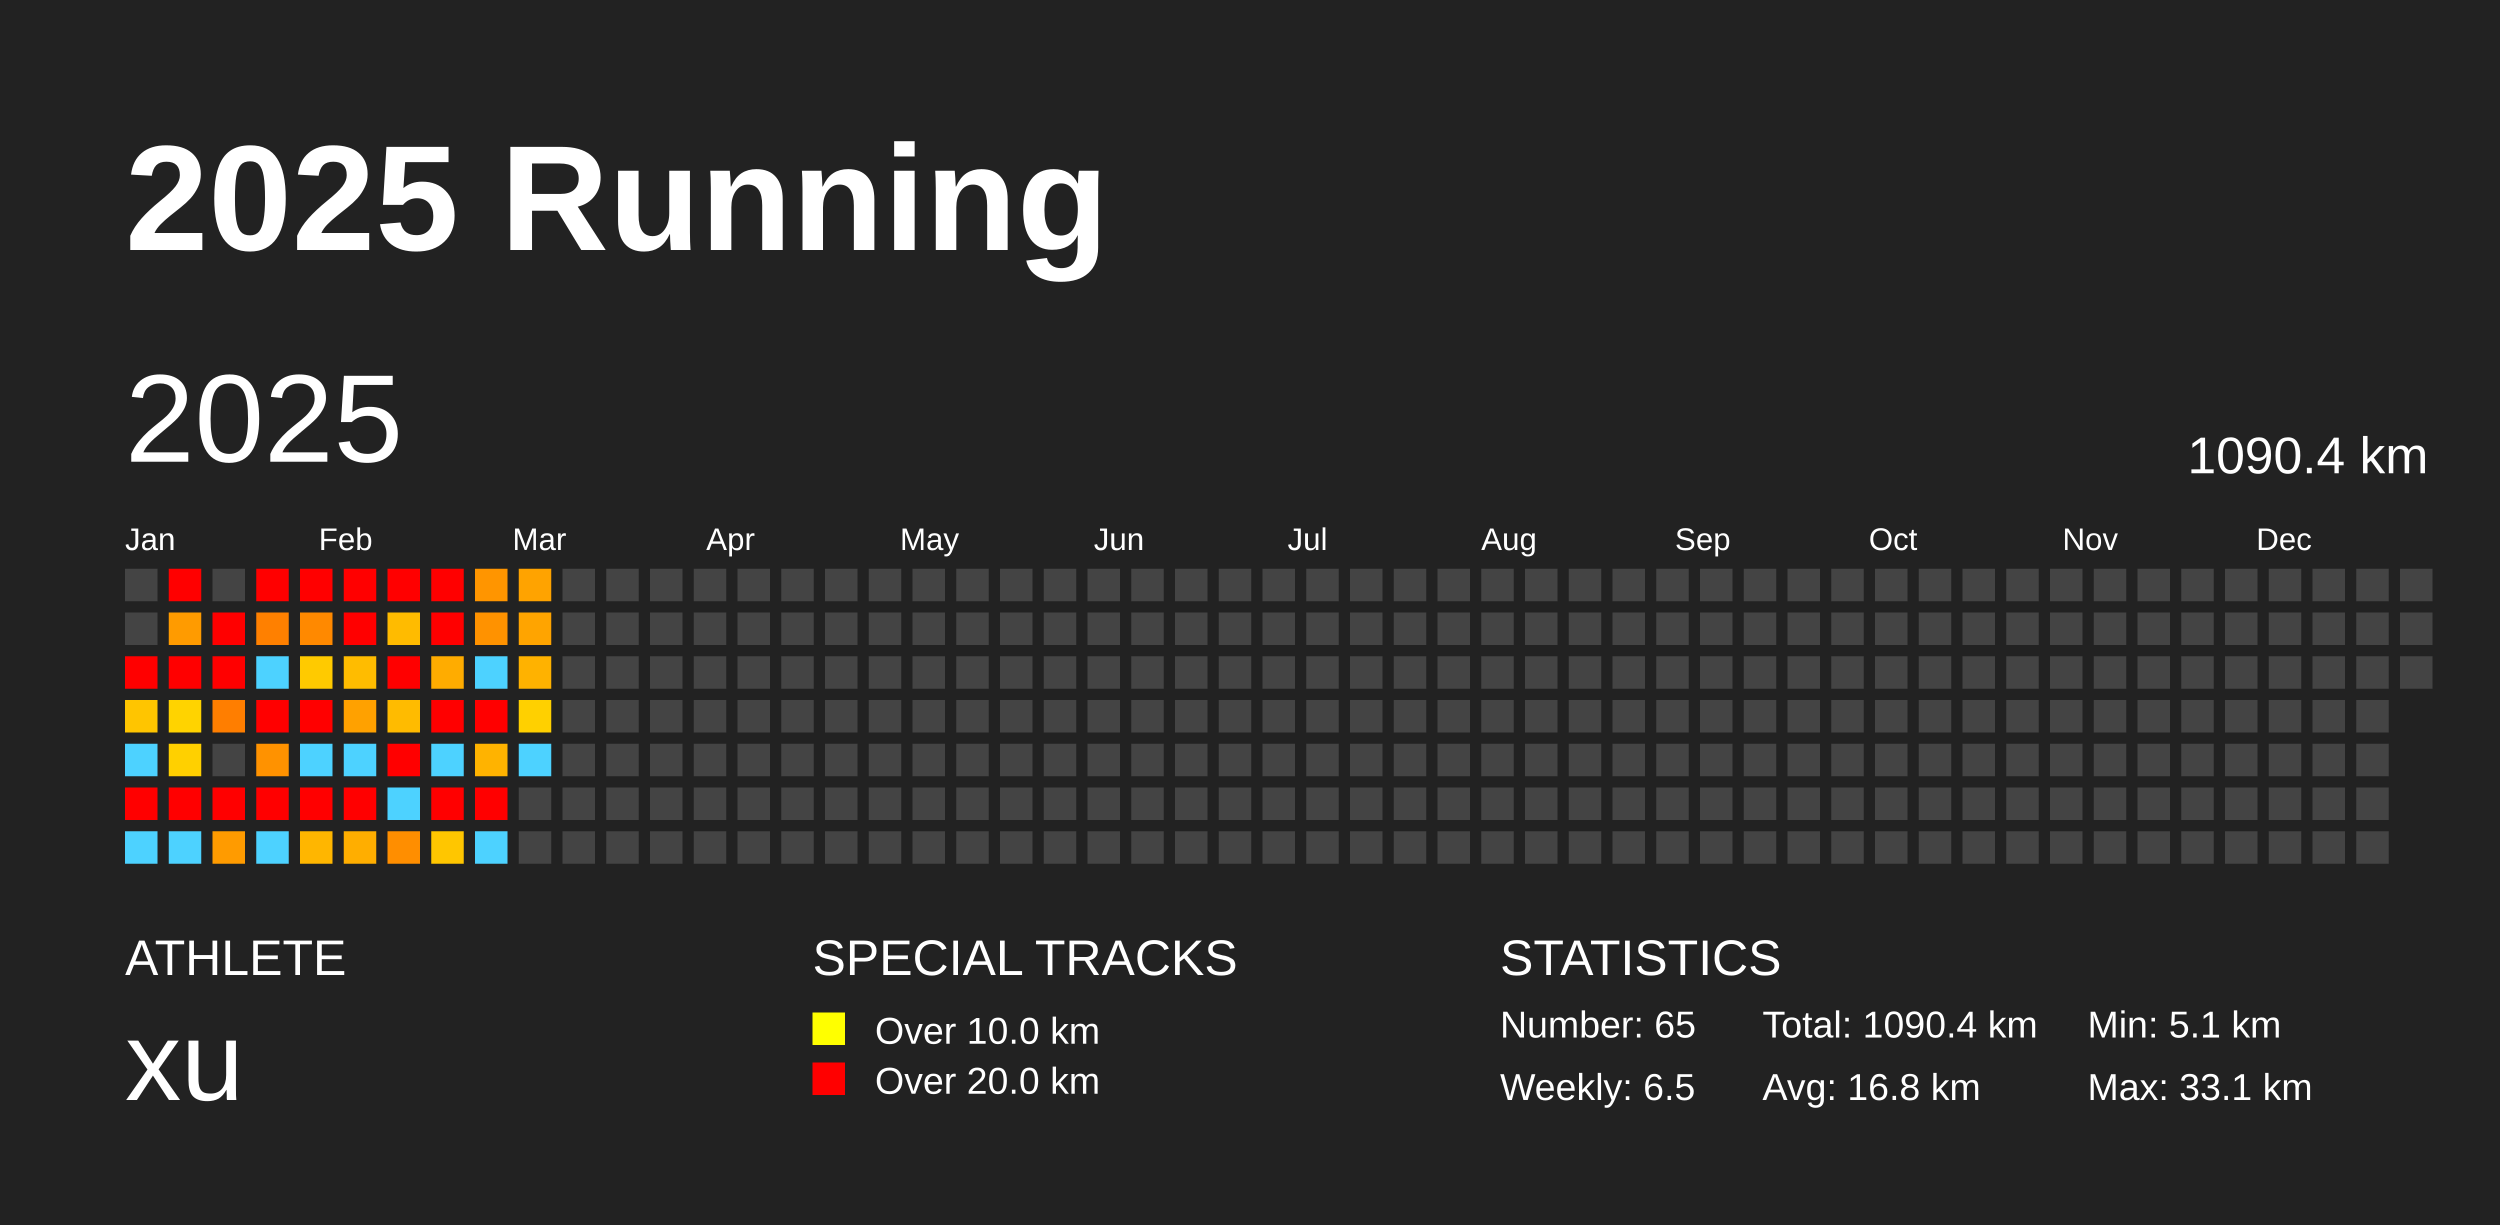
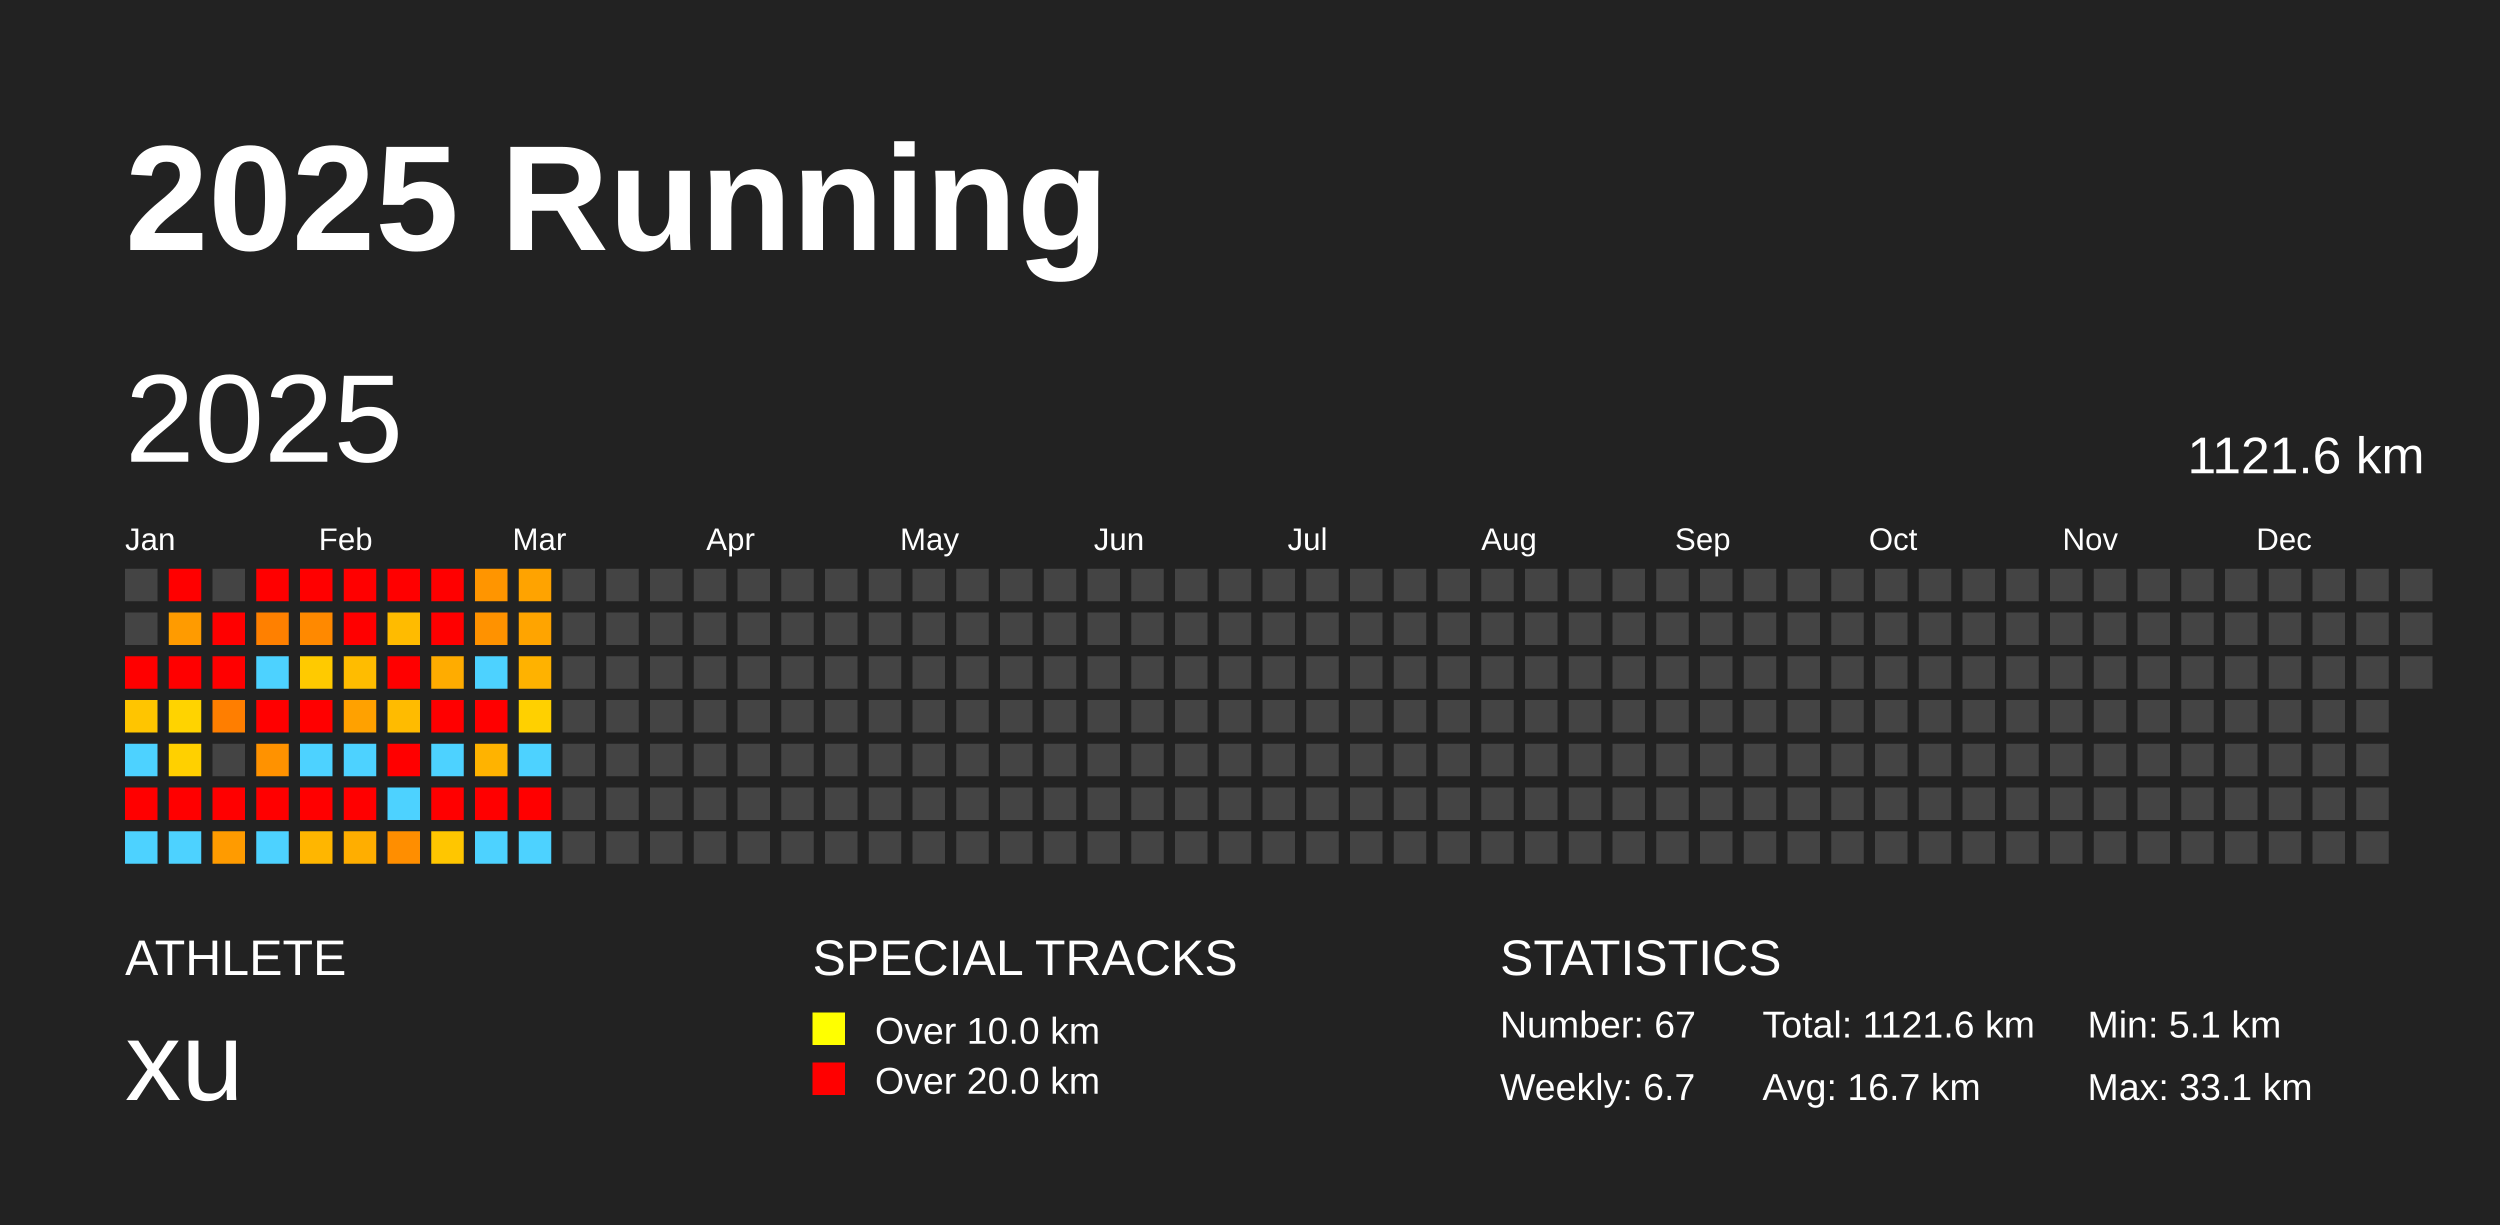
<svg xmlns="http://www.w3.org/2000/svg" baseProfile="full" height="98mm" version="1.1" viewBox="0,0,200,98" width="200mm">
  <defs />
  <rect fill="#222222" height="98" width="200" x="0" y="0" />
  <text fill="#FFFFFF" style="font-size:12px; font-family:Arial; font-weight:bold;" x="10" y="20">2025 Running</text>
  <text fill="#FFFFFF" style="font-size:4px; font-family:Arial" x="10" y="78">ATHLETE</text>
  <text fill="#FFFFFF" style="font-size:9px; font-family:Arial" x="10" y="88">xu</text>
  <text fill="#FFFFFF" style="font-size:4px; font-family:Arial" x="65" y="78">SPECIAL TRACKS</text>
  <rect fill="yellow" height="2.6" width="2.6" x="65" y="81" />
  <text fill="#FFFFFF" style="font-size:3px; font-family:Arial" x="70" y="83.5">Over 10.0 km</text>
  <rect fill="red" height="2.6" width="2.6" x="65" y="85" />
  <text fill="#FFFFFF" style="font-size:3px; font-family:Arial" x="70" y="87.5">Over 20.0 km</text>
  <text fill="#FFFFFF" style="font-size:4px; font-family:Arial" x="120" y="78">STATISTICS</text>
-   <text fill="#FFFFFF" style="font-size:3px; font-family:Arial" x="120" y="83">Number: 65</text>
-   <text fill="#FFFFFF" style="font-size:3px; font-family:Arial" x="120" y="88">Weekly: 6.5</text>
-   <text fill="#FFFFFF" style="font-size:3px; font-family:Arial" x="141" y="83">Total: 1090.4 km</text>
-   <text fill="#FFFFFF" style="font-size:3px; font-family:Arial" x="141" y="88">Avg: 16.8 km</text>
+   <text fill="#FFFFFF" style="font-size:3px; font-family:Arial" x="120" y="83">Number: 67</text>
+   <text fill="#FFFFFF" style="font-size:3px; font-family:Arial" x="120" y="88">Weekly: 6.7</text>
+   <text fill="#FFFFFF" style="font-size:3px; font-family:Arial" x="141" y="83">Total: 1121.6 km</text>
+   <text fill="#FFFFFF" style="font-size:3px; font-family:Arial" x="141" y="88">Avg: 16.7 km</text>
  <text fill="#FFFFFF" style="font-size:3px; font-family:Arial" x="167" y="83">Min: 5.1 km</text>
  <text fill="#FFFFFF" style="font-size:3px; font-family:Arial" x="167" y="88">Max: 33.1 km</text>
  <text dominant-baseline="hanging" fill="#FFFFFF" style="font-size:10.0px; font-family:Arial;" x="10" y="30">2025</text>
-   <text dominant-baseline="hanging" fill="#FFFFFF" style="font-size:4.125px; font-family:Arial;" x="175" y="35">1090.4 km</text>
+   <text dominant-baseline="hanging" fill="#FFFFFF" style="font-size:4.125px; font-family:Arial;" x="175" y="35">1121.6 km</text>
  <text fill="#FFFFFF" style="font-size:2.5px; font-family:Arial" x="10.0" y="44">Jan</text>
  <text fill="#FFFFFF" style="font-size:2.5px; font-family:Arial" x="25.5" y="44">Feb</text>
  <text fill="#FFFFFF" style="font-size:2.5px; font-family:Arial" x="41.0" y="44">Mar</text>
  <text fill="#FFFFFF" style="font-size:2.5px; font-family:Arial" x="56.5" y="44">Apr</text>
  <text fill="#FFFFFF" style="font-size:2.5px; font-family:Arial" x="72.0" y="44">May</text>
  <text fill="#FFFFFF" style="font-size:2.5px; font-family:Arial" x="87.5" y="44">Jun</text>
  <text fill="#FFFFFF" style="font-size:2.5px; font-family:Arial" x="103.0" y="44">Jul</text>
  <text fill="#FFFFFF" style="font-size:2.5px; font-family:Arial" x="118.5" y="44">Aug</text>
  <text fill="#FFFFFF" style="font-size:2.5px; font-family:Arial" x="134.0" y="44">Sep</text>
  <text fill="#FFFFFF" style="font-size:2.5px; font-family:Arial" x="149.5" y="44">Oct</text>
  <text fill="#FFFFFF" style="font-size:2.5px; font-family:Arial" x="165.0" y="44">Nov</text>
  <text fill="#FFFFFF" style="font-size:2.5px; font-family:Arial" x="180.5" y="44">Dec</text>
  <rect fill="#444444" height="2.6" width="2.6" x="10.0" y="45.5" />
  <rect fill="#444444" height="2.6" width="2.6" x="10.0" y="49.0" />
  <rect fill="red" height="2.6" width="2.6" x="10.0" y="52.5" />
  <rect fill="#ffc500" height="2.6" width="2.6" x="10.0" y="56.0" />
  <rect fill="#4dd2ff" height="2.6" width="2.6" x="10.0" y="59.5" />
  <rect fill="red" height="2.6" width="2.6" x="10.0" y="63.0" />
  <rect fill="#4dd2ff" height="2.6" width="2.6" x="10.0" y="66.5" />
  <rect fill="red" height="2.6" width="2.6" x="13.5" y="45.5" />
  <rect fill="#ff9b00" height="2.6" width="2.6" x="13.5" y="49.0" />
  <rect fill="red" height="2.6" width="2.6" x="13.5" y="52.5" />
  <rect fill="#ffd300" height="2.6" width="2.6" x="13.5" y="56.0" />
  <rect fill="#ffd000" height="2.6" width="2.6" x="13.5" y="59.5" />
  <rect fill="red" height="2.6" width="2.6" x="13.5" y="63.0" />
  <rect fill="#4dd2ff" height="2.6" width="2.6" x="13.5" y="66.5" />
  <rect fill="#444444" height="2.6" width="2.6" x="17.0" y="45.5" />
  <rect fill="red" height="2.6" width="2.6" x="17.0" y="49.0" />
  <rect fill="red" height="2.6" width="2.6" x="17.0" y="52.5" />
  <rect fill="#ff7e00" height="2.6" width="2.6" x="17.0" y="56.0" />
  <rect fill="#444444" height="2.6" width="2.6" x="17.0" y="59.5" />
  <rect fill="red" height="2.6" width="2.6" x="17.0" y="63.0" />
  <rect fill="#ff9b00" height="2.6" width="2.6" x="17.0" y="66.5" />
  <rect fill="red" height="2.6" width="2.6" x="20.5" y="45.5" />
  <rect fill="#ff8000" height="2.6" width="2.6" x="20.5" y="49.0" />
  <rect fill="#4dd2ff" height="2.6" width="2.6" x="20.5" y="52.5" />
  <rect fill="red" height="2.6" width="2.6" x="20.5" y="56.0" />
  <rect fill="#ff9200" height="2.6" width="2.6" x="20.5" y="59.5" />
  <rect fill="red" height="2.6" width="2.6" x="20.5" y="63.0" />
  <rect fill="#4dd2ff" height="2.6" width="2.6" x="20.5" y="66.5" />
  <rect fill="red" height="2.6" width="2.6" x="24.0" y="45.5" />
  <rect fill="#ff8900" height="2.6" width="2.6" x="24.0" y="49.0" />
  <rect fill="#ffca00" height="2.6" width="2.6" x="24.0" y="52.5" />
  <rect fill="red" height="2.6" width="2.6" x="24.0" y="56.0" />
  <rect fill="#4dd2ff" height="2.6" width="2.6" x="24.0" y="59.5" />
  <rect fill="red" height="2.6" width="2.6" x="24.0" y="63.0" />
  <rect fill="#ffb600" height="2.6" width="2.6" x="24.0" y="66.5" />
  <rect fill="red" height="2.6" width="2.6" x="27.5" y="45.5" />
  <rect fill="red" height="2.6" width="2.6" x="27.5" y="49.0" />
  <rect fill="#ffbc00" height="2.6" width="2.6" x="27.5" y="52.5" />
  <rect fill="#ffa100" height="2.6" width="2.6" x="27.5" y="56.0" />
  <rect fill="#4dd2ff" height="2.6" width="2.6" x="27.5" y="59.5" />
  <rect fill="red" height="2.6" width="2.6" x="27.5" y="63.0" />
  <rect fill="#ffae00" height="2.6" width="2.6" x="27.5" y="66.5" />
  <rect fill="red" height="2.6" width="2.6" x="31.0" y="45.5" />
  <rect fill="#ffbb00" height="2.6" width="2.6" x="31.0" y="49.0" />
  <rect fill="red" height="2.6" width="2.6" x="31.0" y="52.5" />
  <rect fill="#ffbb00" height="2.6" width="2.6" x="31.0" y="56.0" />
  <rect fill="red" height="2.6" width="2.6" x="31.0" y="59.5" />
  <rect fill="#4dd2ff" height="2.6" width="2.6" x="31.0" y="63.0" />
  <rect fill="#ff8e00" height="2.6" width="2.6" x="31.0" y="66.5" />
  <rect fill="red" height="2.6" width="2.6" x="34.5" y="45.5" />
  <rect fill="red" height="2.6" width="2.6" x="34.5" y="49.0" />
  <rect fill="#ffac00" height="2.6" width="2.6" x="34.5" y="52.5" />
  <rect fill="red" height="2.6" width="2.6" x="34.5" y="56.0" />
  <rect fill="#4dd2ff" height="2.6" width="2.6" x="34.5" y="59.5" />
  <rect fill="red" height="2.6" width="2.6" x="34.5" y="63.0" />
  <rect fill="#ffc600" height="2.6" width="2.6" x="34.5" y="66.5" />
  <rect fill="#ff9500" height="2.6" width="2.6" x="38.0" y="45.5" />
  <rect fill="#ff9200" height="2.6" width="2.6" x="38.0" y="49.0" />
  <rect fill="#4dd2ff" height="2.6" width="2.6" x="38.0" y="52.5" />
  <rect fill="red" height="2.6" width="2.6" x="38.0" y="56.0" />
  <rect fill="#ffb300" height="2.6" width="2.6" x="38.0" y="59.5" />
  <rect fill="red" height="2.6" width="2.6" x="38.0" y="63.0" />
  <rect fill="#4dd2ff" height="2.6" width="2.6" x="38.0" y="66.5" />
  <rect fill="#ffa300" height="2.6" width="2.6" x="41.5" y="45.5" />
  <rect fill="#ffa400" height="2.6" width="2.6" x="41.5" y="49.0" />
  <rect fill="#ffb200" height="2.6" width="2.6" x="41.5" y="52.5" />
  <rect fill="#ffd000" height="2.6" width="2.6" x="41.5" y="56.0" />
  <rect fill="#4dd2ff" height="2.6" width="2.6" x="41.5" y="59.5" />
-   <rect fill="#444444" height="2.6" width="2.6" x="41.5" y="63.0" />
-   <rect fill="#444444" height="2.6" width="2.6" x="41.5" y="66.5" />
+   <rect fill="red" height="2.6" width="2.6" x="41.5" y="63.0" />
+   <rect fill="#4dd2ff" height="2.6" width="2.6" x="41.5" y="66.5" />
  <rect fill="#444444" height="2.6" width="2.6" x="45.0" y="45.5" />
  <rect fill="#444444" height="2.6" width="2.6" x="45.0" y="49.0" />
  <rect fill="#444444" height="2.6" width="2.6" x="45.0" y="52.5" />
  <rect fill="#444444" height="2.6" width="2.6" x="45.0" y="56.0" />
  <rect fill="#444444" height="2.6" width="2.6" x="45.0" y="59.5" />
  <rect fill="#444444" height="2.6" width="2.6" x="45.0" y="63.0" />
  <rect fill="#444444" height="2.6" width="2.6" x="45.0" y="66.5" />
  <rect fill="#444444" height="2.6" width="2.6" x="48.5" y="45.5" />
  <rect fill="#444444" height="2.6" width="2.6" x="48.5" y="49.0" />
  <rect fill="#444444" height="2.6" width="2.6" x="48.5" y="52.5" />
  <rect fill="#444444" height="2.6" width="2.6" x="48.5" y="56.0" />
  <rect fill="#444444" height="2.6" width="2.6" x="48.5" y="59.5" />
  <rect fill="#444444" height="2.6" width="2.6" x="48.5" y="63.0" />
  <rect fill="#444444" height="2.6" width="2.6" x="48.5" y="66.5" />
  <rect fill="#444444" height="2.6" width="2.6" x="52.0" y="45.5" />
  <rect fill="#444444" height="2.6" width="2.6" x="52.0" y="49.0" />
  <rect fill="#444444" height="2.6" width="2.6" x="52.0" y="52.5" />
  <rect fill="#444444" height="2.6" width="2.6" x="52.0" y="56.0" />
  <rect fill="#444444" height="2.6" width="2.6" x="52.0" y="59.5" />
  <rect fill="#444444" height="2.6" width="2.6" x="52.0" y="63.0" />
  <rect fill="#444444" height="2.6" width="2.6" x="52.0" y="66.5" />
  <rect fill="#444444" height="2.6" width="2.6" x="55.5" y="45.5" />
  <rect fill="#444444" height="2.6" width="2.6" x="55.5" y="49.0" />
  <rect fill="#444444" height="2.6" width="2.6" x="55.5" y="52.5" />
  <rect fill="#444444" height="2.6" width="2.6" x="55.5" y="56.0" />
  <rect fill="#444444" height="2.6" width="2.6" x="55.5" y="59.5" />
  <rect fill="#444444" height="2.6" width="2.6" x="55.5" y="63.0" />
  <rect fill="#444444" height="2.6" width="2.6" x="55.5" y="66.5" />
  <rect fill="#444444" height="2.6" width="2.6" x="59.0" y="45.5" />
  <rect fill="#444444" height="2.6" width="2.6" x="59.0" y="49.0" />
  <rect fill="#444444" height="2.6" width="2.6" x="59.0" y="52.5" />
  <rect fill="#444444" height="2.6" width="2.6" x="59.0" y="56.0" />
  <rect fill="#444444" height="2.6" width="2.6" x="59.0" y="59.5" />
  <rect fill="#444444" height="2.6" width="2.6" x="59.0" y="63.0" />
  <rect fill="#444444" height="2.6" width="2.6" x="59.0" y="66.5" />
  <rect fill="#444444" height="2.6" width="2.6" x="62.5" y="45.5" />
  <rect fill="#444444" height="2.6" width="2.6" x="62.5" y="49.0" />
  <rect fill="#444444" height="2.6" width="2.6" x="62.5" y="52.5" />
  <rect fill="#444444" height="2.6" width="2.6" x="62.5" y="56.0" />
  <rect fill="#444444" height="2.6" width="2.6" x="62.5" y="59.5" />
  <rect fill="#444444" height="2.6" width="2.6" x="62.5" y="63.0" />
  <rect fill="#444444" height="2.6" width="2.6" x="62.5" y="66.5" />
  <rect fill="#444444" height="2.6" width="2.6" x="66.0" y="45.5" />
  <rect fill="#444444" height="2.6" width="2.6" x="66.0" y="49.0" />
  <rect fill="#444444" height="2.6" width="2.6" x="66.0" y="52.5" />
  <rect fill="#444444" height="2.6" width="2.6" x="66.0" y="56.0" />
  <rect fill="#444444" height="2.6" width="2.6" x="66.0" y="59.5" />
  <rect fill="#444444" height="2.6" width="2.6" x="66.0" y="63.0" />
  <rect fill="#444444" height="2.6" width="2.6" x="66.0" y="66.5" />
  <rect fill="#444444" height="2.6" width="2.6" x="69.5" y="45.5" />
  <rect fill="#444444" height="2.6" width="2.6" x="69.5" y="49.0" />
  <rect fill="#444444" height="2.6" width="2.6" x="69.5" y="52.5" />
  <rect fill="#444444" height="2.6" width="2.6" x="69.5" y="56.0" />
  <rect fill="#444444" height="2.6" width="2.6" x="69.5" y="59.5" />
  <rect fill="#444444" height="2.6" width="2.6" x="69.5" y="63.0" />
  <rect fill="#444444" height="2.6" width="2.6" x="69.5" y="66.5" />
  <rect fill="#444444" height="2.6" width="2.6" x="73.0" y="45.5" />
  <rect fill="#444444" height="2.6" width="2.6" x="73.0" y="49.0" />
  <rect fill="#444444" height="2.6" width="2.6" x="73.0" y="52.5" />
  <rect fill="#444444" height="2.6" width="2.6" x="73.0" y="56.0" />
  <rect fill="#444444" height="2.6" width="2.6" x="73.0" y="59.5" />
  <rect fill="#444444" height="2.6" width="2.6" x="73.0" y="63.0" />
  <rect fill="#444444" height="2.6" width="2.6" x="73.0" y="66.5" />
  <rect fill="#444444" height="2.6" width="2.6" x="76.5" y="45.5" />
  <rect fill="#444444" height="2.6" width="2.6" x="76.5" y="49.0" />
  <rect fill="#444444" height="2.6" width="2.6" x="76.5" y="52.5" />
  <rect fill="#444444" height="2.6" width="2.6" x="76.5" y="56.0" />
  <rect fill="#444444" height="2.6" width="2.6" x="76.5" y="59.5" />
  <rect fill="#444444" height="2.6" width="2.6" x="76.5" y="63.0" />
  <rect fill="#444444" height="2.6" width="2.6" x="76.5" y="66.5" />
  <rect fill="#444444" height="2.6" width="2.6" x="80.0" y="45.5" />
  <rect fill="#444444" height="2.6" width="2.6" x="80.0" y="49.0" />
  <rect fill="#444444" height="2.6" width="2.6" x="80.0" y="52.5" />
  <rect fill="#444444" height="2.6" width="2.6" x="80.0" y="56.0" />
  <rect fill="#444444" height="2.6" width="2.6" x="80.0" y="59.5" />
  <rect fill="#444444" height="2.6" width="2.6" x="80.0" y="63.0" />
  <rect fill="#444444" height="2.6" width="2.6" x="80.0" y="66.5" />
  <rect fill="#444444" height="2.6" width="2.6" x="83.5" y="45.5" />
  <rect fill="#444444" height="2.6" width="2.6" x="83.5" y="49.0" />
  <rect fill="#444444" height="2.6" width="2.6" x="83.5" y="52.5" />
  <rect fill="#444444" height="2.6" width="2.6" x="83.5" y="56.0" />
  <rect fill="#444444" height="2.6" width="2.6" x="83.5" y="59.5" />
  <rect fill="#444444" height="2.6" width="2.6" x="83.5" y="63.0" />
  <rect fill="#444444" height="2.6" width="2.6" x="83.5" y="66.5" />
  <rect fill="#444444" height="2.6" width="2.6" x="87.0" y="45.5" />
  <rect fill="#444444" height="2.6" width="2.6" x="87.0" y="49.0" />
  <rect fill="#444444" height="2.6" width="2.6" x="87.0" y="52.5" />
  <rect fill="#444444" height="2.6" width="2.6" x="87.0" y="56.0" />
  <rect fill="#444444" height="2.6" width="2.6" x="87.0" y="59.5" />
  <rect fill="#444444" height="2.6" width="2.6" x="87.0" y="63.0" />
  <rect fill="#444444" height="2.6" width="2.6" x="87.0" y="66.5" />
  <rect fill="#444444" height="2.6" width="2.6" x="90.5" y="45.5" />
  <rect fill="#444444" height="2.6" width="2.6" x="90.5" y="49.0" />
  <rect fill="#444444" height="2.6" width="2.6" x="90.5" y="52.5" />
  <rect fill="#444444" height="2.6" width="2.6" x="90.5" y="56.0" />
  <rect fill="#444444" height="2.6" width="2.6" x="90.5" y="59.5" />
  <rect fill="#444444" height="2.6" width="2.6" x="90.5" y="63.0" />
  <rect fill="#444444" height="2.6" width="2.6" x="90.5" y="66.5" />
  <rect fill="#444444" height="2.6" width="2.6" x="94.0" y="45.5" />
  <rect fill="#444444" height="2.6" width="2.6" x="94.0" y="49.0" />
  <rect fill="#444444" height="2.6" width="2.6" x="94.0" y="52.5" />
  <rect fill="#444444" height="2.6" width="2.6" x="94.0" y="56.0" />
  <rect fill="#444444" height="2.6" width="2.6" x="94.0" y="59.5" />
  <rect fill="#444444" height="2.6" width="2.6" x="94.0" y="63.0" />
  <rect fill="#444444" height="2.6" width="2.6" x="94.0" y="66.5" />
  <rect fill="#444444" height="2.6" width="2.6" x="97.5" y="45.5" />
  <rect fill="#444444" height="2.6" width="2.6" x="97.5" y="49.0" />
  <rect fill="#444444" height="2.6" width="2.6" x="97.5" y="52.5" />
  <rect fill="#444444" height="2.6" width="2.6" x="97.5" y="56.0" />
  <rect fill="#444444" height="2.6" width="2.6" x="97.5" y="59.5" />
  <rect fill="#444444" height="2.6" width="2.6" x="97.5" y="63.0" />
  <rect fill="#444444" height="2.6" width="2.6" x="97.5" y="66.5" />
  <rect fill="#444444" height="2.6" width="2.6" x="101.0" y="45.5" />
  <rect fill="#444444" height="2.6" width="2.6" x="101.0" y="49.0" />
  <rect fill="#444444" height="2.6" width="2.6" x="101.0" y="52.5" />
  <rect fill="#444444" height="2.6" width="2.6" x="101.0" y="56.0" />
  <rect fill="#444444" height="2.6" width="2.6" x="101.0" y="59.5" />
  <rect fill="#444444" height="2.6" width="2.6" x="101.0" y="63.0" />
  <rect fill="#444444" height="2.6" width="2.6" x="101.0" y="66.5" />
  <rect fill="#444444" height="2.6" width="2.6" x="104.5" y="45.5" />
  <rect fill="#444444" height="2.6" width="2.6" x="104.5" y="49.0" />
  <rect fill="#444444" height="2.6" width="2.6" x="104.5" y="52.5" />
  <rect fill="#444444" height="2.6" width="2.6" x="104.5" y="56.0" />
  <rect fill="#444444" height="2.6" width="2.6" x="104.5" y="59.5" />
  <rect fill="#444444" height="2.6" width="2.6" x="104.5" y="63.0" />
  <rect fill="#444444" height="2.6" width="2.6" x="104.5" y="66.5" />
  <rect fill="#444444" height="2.6" width="2.6" x="108.0" y="45.5" />
  <rect fill="#444444" height="2.6" width="2.6" x="108.0" y="49.0" />
  <rect fill="#444444" height="2.6" width="2.6" x="108.0" y="52.5" />
  <rect fill="#444444" height="2.6" width="2.6" x="108.0" y="56.0" />
  <rect fill="#444444" height="2.6" width="2.6" x="108.0" y="59.5" />
  <rect fill="#444444" height="2.6" width="2.6" x="108.0" y="63.0" />
  <rect fill="#444444" height="2.6" width="2.6" x="108.0" y="66.5" />
  <rect fill="#444444" height="2.6" width="2.6" x="111.5" y="45.5" />
  <rect fill="#444444" height="2.6" width="2.6" x="111.5" y="49.0" />
  <rect fill="#444444" height="2.6" width="2.6" x="111.5" y="52.5" />
  <rect fill="#444444" height="2.6" width="2.6" x="111.5" y="56.0" />
  <rect fill="#444444" height="2.6" width="2.6" x="111.5" y="59.5" />
  <rect fill="#444444" height="2.6" width="2.6" x="111.5" y="63.0" />
  <rect fill="#444444" height="2.6" width="2.6" x="111.5" y="66.5" />
  <rect fill="#444444" height="2.6" width="2.6" x="115.0" y="45.5" />
  <rect fill="#444444" height="2.6" width="2.6" x="115.0" y="49.0" />
  <rect fill="#444444" height="2.6" width="2.6" x="115.0" y="52.5" />
  <rect fill="#444444" height="2.6" width="2.6" x="115.0" y="56.0" />
  <rect fill="#444444" height="2.6" width="2.6" x="115.0" y="59.5" />
  <rect fill="#444444" height="2.6" width="2.6" x="115.0" y="63.0" />
  <rect fill="#444444" height="2.6" width="2.6" x="115.0" y="66.5" />
  <rect fill="#444444" height="2.6" width="2.6" x="118.5" y="45.5" />
  <rect fill="#444444" height="2.6" width="2.6" x="118.5" y="49.0" />
  <rect fill="#444444" height="2.6" width="2.6" x="118.5" y="52.5" />
  <rect fill="#444444" height="2.6" width="2.6" x="118.5" y="56.0" />
  <rect fill="#444444" height="2.6" width="2.6" x="118.5" y="59.5" />
  <rect fill="#444444" height="2.6" width="2.6" x="118.5" y="63.0" />
  <rect fill="#444444" height="2.6" width="2.6" x="118.5" y="66.5" />
  <rect fill="#444444" height="2.6" width="2.6" x="122.0" y="45.5" />
  <rect fill="#444444" height="2.6" width="2.6" x="122.0" y="49.0" />
  <rect fill="#444444" height="2.6" width="2.6" x="122.0" y="52.5" />
  <rect fill="#444444" height="2.6" width="2.6" x="122.0" y="56.0" />
  <rect fill="#444444" height="2.6" width="2.6" x="122.0" y="59.5" />
  <rect fill="#444444" height="2.6" width="2.6" x="122.0" y="63.0" />
  <rect fill="#444444" height="2.6" width="2.6" x="122.0" y="66.5" />
  <rect fill="#444444" height="2.6" width="2.6" x="125.5" y="45.5" />
  <rect fill="#444444" height="2.6" width="2.6" x="125.5" y="49.0" />
  <rect fill="#444444" height="2.6" width="2.6" x="125.5" y="52.5" />
  <rect fill="#444444" height="2.6" width="2.6" x="125.5" y="56.0" />
  <rect fill="#444444" height="2.6" width="2.6" x="125.5" y="59.5" />
  <rect fill="#444444" height="2.6" width="2.6" x="125.5" y="63.0" />
  <rect fill="#444444" height="2.6" width="2.6" x="125.5" y="66.5" />
  <rect fill="#444444" height="2.6" width="2.6" x="129.0" y="45.5" />
  <rect fill="#444444" height="2.6" width="2.6" x="129.0" y="49.0" />
  <rect fill="#444444" height="2.6" width="2.6" x="129.0" y="52.5" />
  <rect fill="#444444" height="2.6" width="2.6" x="129.0" y="56.0" />
  <rect fill="#444444" height="2.6" width="2.6" x="129.0" y="59.5" />
  <rect fill="#444444" height="2.6" width="2.6" x="129.0" y="63.0" />
  <rect fill="#444444" height="2.6" width="2.6" x="129.0" y="66.5" />
  <rect fill="#444444" height="2.6" width="2.6" x="132.5" y="45.5" />
  <rect fill="#444444" height="2.6" width="2.6" x="132.5" y="49.0" />
  <rect fill="#444444" height="2.6" width="2.6" x="132.5" y="52.5" />
  <rect fill="#444444" height="2.6" width="2.6" x="132.5" y="56.0" />
  <rect fill="#444444" height="2.6" width="2.6" x="132.5" y="59.5" />
  <rect fill="#444444" height="2.6" width="2.6" x="132.5" y="63.0" />
  <rect fill="#444444" height="2.6" width="2.6" x="132.5" y="66.5" />
  <rect fill="#444444" height="2.6" width="2.6" x="136.0" y="45.5" />
  <rect fill="#444444" height="2.6" width="2.6" x="136.0" y="49.0" />
  <rect fill="#444444" height="2.6" width="2.6" x="136.0" y="52.5" />
  <rect fill="#444444" height="2.6" width="2.6" x="136.0" y="56.0" />
  <rect fill="#444444" height="2.6" width="2.6" x="136.0" y="59.5" />
  <rect fill="#444444" height="2.6" width="2.6" x="136.0" y="63.0" />
  <rect fill="#444444" height="2.6" width="2.6" x="136.0" y="66.5" />
  <rect fill="#444444" height="2.6" width="2.6" x="139.5" y="45.5" />
  <rect fill="#444444" height="2.6" width="2.6" x="139.5" y="49.0" />
  <rect fill="#444444" height="2.6" width="2.6" x="139.5" y="52.5" />
  <rect fill="#444444" height="2.6" width="2.6" x="139.5" y="56.0" />
  <rect fill="#444444" height="2.6" width="2.6" x="139.5" y="59.5" />
  <rect fill="#444444" height="2.6" width="2.6" x="139.5" y="63.0" />
  <rect fill="#444444" height="2.6" width="2.6" x="139.5" y="66.5" />
  <rect fill="#444444" height="2.6" width="2.6" x="143.0" y="45.5" />
  <rect fill="#444444" height="2.6" width="2.6" x="143.0" y="49.0" />
  <rect fill="#444444" height="2.6" width="2.6" x="143.0" y="52.5" />
  <rect fill="#444444" height="2.6" width="2.6" x="143.0" y="56.0" />
  <rect fill="#444444" height="2.6" width="2.6" x="143.0" y="59.5" />
  <rect fill="#444444" height="2.6" width="2.6" x="143.0" y="63.0" />
  <rect fill="#444444" height="2.6" width="2.6" x="143.0" y="66.5" />
  <rect fill="#444444" height="2.6" width="2.6" x="146.5" y="45.5" />
  <rect fill="#444444" height="2.6" width="2.6" x="146.5" y="49.0" />
  <rect fill="#444444" height="2.6" width="2.6" x="146.5" y="52.5" />
  <rect fill="#444444" height="2.6" width="2.6" x="146.5" y="56.0" />
  <rect fill="#444444" height="2.6" width="2.6" x="146.5" y="59.5" />
  <rect fill="#444444" height="2.6" width="2.6" x="146.5" y="63.0" />
  <rect fill="#444444" height="2.6" width="2.6" x="146.5" y="66.5" />
  <rect fill="#444444" height="2.6" width="2.6" x="150.0" y="45.5" />
  <rect fill="#444444" height="2.6" width="2.6" x="150.0" y="49.0" />
  <rect fill="#444444" height="2.6" width="2.6" x="150.0" y="52.5" />
  <rect fill="#444444" height="2.6" width="2.6" x="150.0" y="56.0" />
  <rect fill="#444444" height="2.6" width="2.6" x="150.0" y="59.5" />
  <rect fill="#444444" height="2.6" width="2.6" x="150.0" y="63.0" />
  <rect fill="#444444" height="2.6" width="2.6" x="150.0" y="66.5" />
  <rect fill="#444444" height="2.6" width="2.6" x="153.5" y="45.5" />
  <rect fill="#444444" height="2.6" width="2.6" x="153.5" y="49.0" />
  <rect fill="#444444" height="2.6" width="2.6" x="153.5" y="52.5" />
  <rect fill="#444444" height="2.6" width="2.6" x="153.5" y="56.0" />
  <rect fill="#444444" height="2.6" width="2.6" x="153.5" y="59.5" />
  <rect fill="#444444" height="2.6" width="2.6" x="153.5" y="63.0" />
  <rect fill="#444444" height="2.6" width="2.6" x="153.5" y="66.5" />
  <rect fill="#444444" height="2.6" width="2.6" x="157.0" y="45.5" />
  <rect fill="#444444" height="2.6" width="2.6" x="157.0" y="49.0" />
  <rect fill="#444444" height="2.6" width="2.6" x="157.0" y="52.5" />
  <rect fill="#444444" height="2.6" width="2.6" x="157.0" y="56.0" />
  <rect fill="#444444" height="2.6" width="2.6" x="157.0" y="59.5" />
  <rect fill="#444444" height="2.6" width="2.6" x="157.0" y="63.0" />
  <rect fill="#444444" height="2.6" width="2.6" x="157.0" y="66.5" />
  <rect fill="#444444" height="2.6" width="2.6" x="160.5" y="45.5" />
  <rect fill="#444444" height="2.6" width="2.6" x="160.5" y="49.0" />
  <rect fill="#444444" height="2.6" width="2.6" x="160.5" y="52.5" />
  <rect fill="#444444" height="2.6" width="2.6" x="160.5" y="56.0" />
  <rect fill="#444444" height="2.6" width="2.6" x="160.5" y="59.5" />
  <rect fill="#444444" height="2.6" width="2.6" x="160.5" y="63.0" />
  <rect fill="#444444" height="2.6" width="2.6" x="160.5" y="66.5" />
  <rect fill="#444444" height="2.6" width="2.6" x="164.0" y="45.5" />
  <rect fill="#444444" height="2.6" width="2.6" x="164.0" y="49.0" />
  <rect fill="#444444" height="2.6" width="2.6" x="164.0" y="52.5" />
  <rect fill="#444444" height="2.6" width="2.6" x="164.0" y="56.0" />
  <rect fill="#444444" height="2.6" width="2.6" x="164.0" y="59.5" />
  <rect fill="#444444" height="2.6" width="2.6" x="164.0" y="63.0" />
  <rect fill="#444444" height="2.6" width="2.6" x="164.0" y="66.5" />
  <rect fill="#444444" height="2.6" width="2.6" x="167.5" y="45.5" />
  <rect fill="#444444" height="2.6" width="2.6" x="167.5" y="49.0" />
  <rect fill="#444444" height="2.6" width="2.6" x="167.5" y="52.5" />
  <rect fill="#444444" height="2.6" width="2.6" x="167.5" y="56.0" />
  <rect fill="#444444" height="2.6" width="2.6" x="167.5" y="59.5" />
  <rect fill="#444444" height="2.6" width="2.6" x="167.5" y="63.0" />
  <rect fill="#444444" height="2.6" width="2.6" x="167.5" y="66.5" />
  <rect fill="#444444" height="2.6" width="2.6" x="171.0" y="45.5" />
  <rect fill="#444444" height="2.6" width="2.6" x="171.0" y="49.0" />
  <rect fill="#444444" height="2.6" width="2.6" x="171.0" y="52.5" />
  <rect fill="#444444" height="2.6" width="2.6" x="171.0" y="56.0" />
  <rect fill="#444444" height="2.6" width="2.6" x="171.0" y="59.5" />
  <rect fill="#444444" height="2.6" width="2.6" x="171.0" y="63.0" />
  <rect fill="#444444" height="2.6" width="2.6" x="171.0" y="66.5" />
  <rect fill="#444444" height="2.6" width="2.6" x="174.5" y="45.5" />
  <rect fill="#444444" height="2.6" width="2.6" x="174.5" y="49.0" />
  <rect fill="#444444" height="2.6" width="2.6" x="174.5" y="52.5" />
  <rect fill="#444444" height="2.6" width="2.6" x="174.5" y="56.0" />
  <rect fill="#444444" height="2.6" width="2.6" x="174.5" y="59.5" />
  <rect fill="#444444" height="2.6" width="2.6" x="174.5" y="63.0" />
  <rect fill="#444444" height="2.6" width="2.6" x="174.5" y="66.5" />
  <rect fill="#444444" height="2.6" width="2.6" x="178.0" y="45.5" />
  <rect fill="#444444" height="2.6" width="2.6" x="178.0" y="49.0" />
  <rect fill="#444444" height="2.6" width="2.6" x="178.0" y="52.5" />
  <rect fill="#444444" height="2.6" width="2.6" x="178.0" y="56.0" />
  <rect fill="#444444" height="2.6" width="2.6" x="178.0" y="59.5" />
  <rect fill="#444444" height="2.6" width="2.6" x="178.0" y="63.0" />
  <rect fill="#444444" height="2.6" width="2.6" x="178.0" y="66.5" />
  <rect fill="#444444" height="2.6" width="2.6" x="181.5" y="45.5" />
  <rect fill="#444444" height="2.6" width="2.6" x="181.5" y="49.0" />
  <rect fill="#444444" height="2.6" width="2.6" x="181.5" y="52.5" />
  <rect fill="#444444" height="2.6" width="2.6" x="181.5" y="56.0" />
  <rect fill="#444444" height="2.6" width="2.6" x="181.5" y="59.5" />
  <rect fill="#444444" height="2.6" width="2.6" x="181.5" y="63.0" />
  <rect fill="#444444" height="2.6" width="2.6" x="181.5" y="66.5" />
  <rect fill="#444444" height="2.6" width="2.6" x="185.0" y="45.5" />
  <rect fill="#444444" height="2.6" width="2.6" x="185.0" y="49.0" />
  <rect fill="#444444" height="2.6" width="2.6" x="185.0" y="52.5" />
  <rect fill="#444444" height="2.6" width="2.6" x="185.0" y="56.0" />
  <rect fill="#444444" height="2.6" width="2.6" x="185.0" y="59.5" />
  <rect fill="#444444" height="2.6" width="2.6" x="185.0" y="63.0" />
  <rect fill="#444444" height="2.6" width="2.6" x="185.0" y="66.5" />
  <rect fill="#444444" height="2.6" width="2.6" x="188.5" y="45.5" />
  <rect fill="#444444" height="2.6" width="2.6" x="188.5" y="49.0" />
  <rect fill="#444444" height="2.6" width="2.6" x="188.5" y="52.5" />
  <rect fill="#444444" height="2.6" width="2.6" x="188.5" y="56.0" />
  <rect fill="#444444" height="2.6" width="2.6" x="188.5" y="59.5" />
  <rect fill="#444444" height="2.6" width="2.6" x="188.5" y="63.0" />
  <rect fill="#444444" height="2.6" width="2.6" x="188.5" y="66.5" />
  <rect fill="#444444" height="2.6" width="2.6" x="192.0" y="45.5" />
  <rect fill="#444444" height="2.6" width="2.6" x="192.0" y="49.0" />
  <rect fill="#444444" height="2.6" width="2.6" x="192.0" y="52.5" />
</svg>
